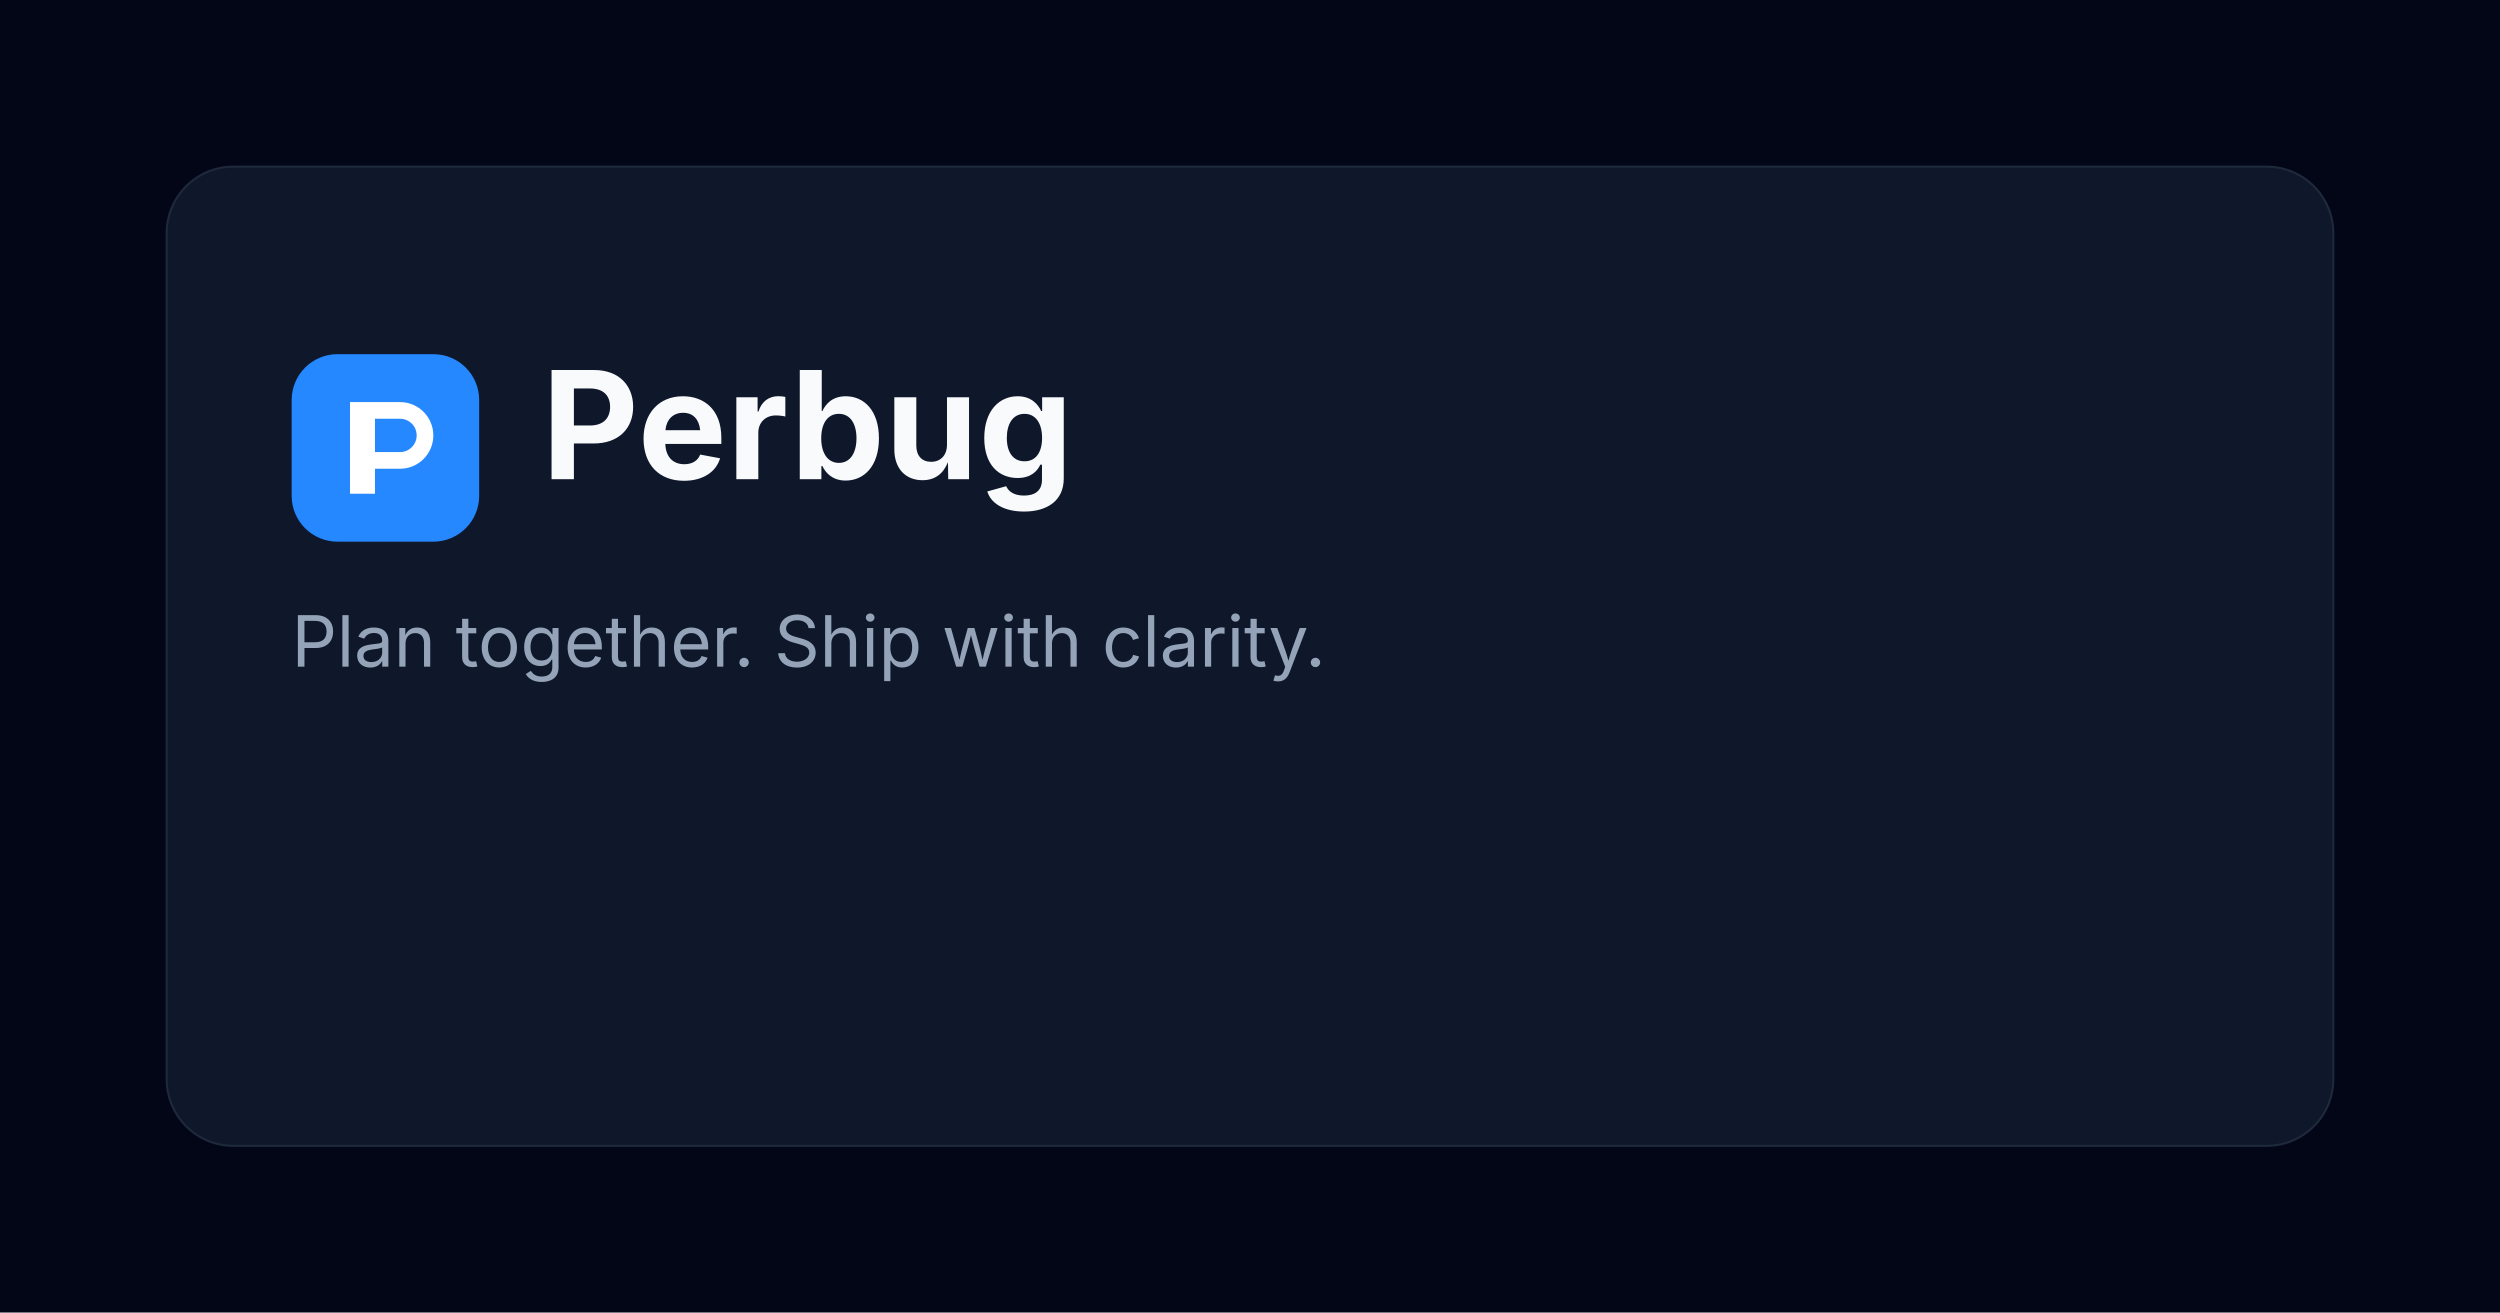
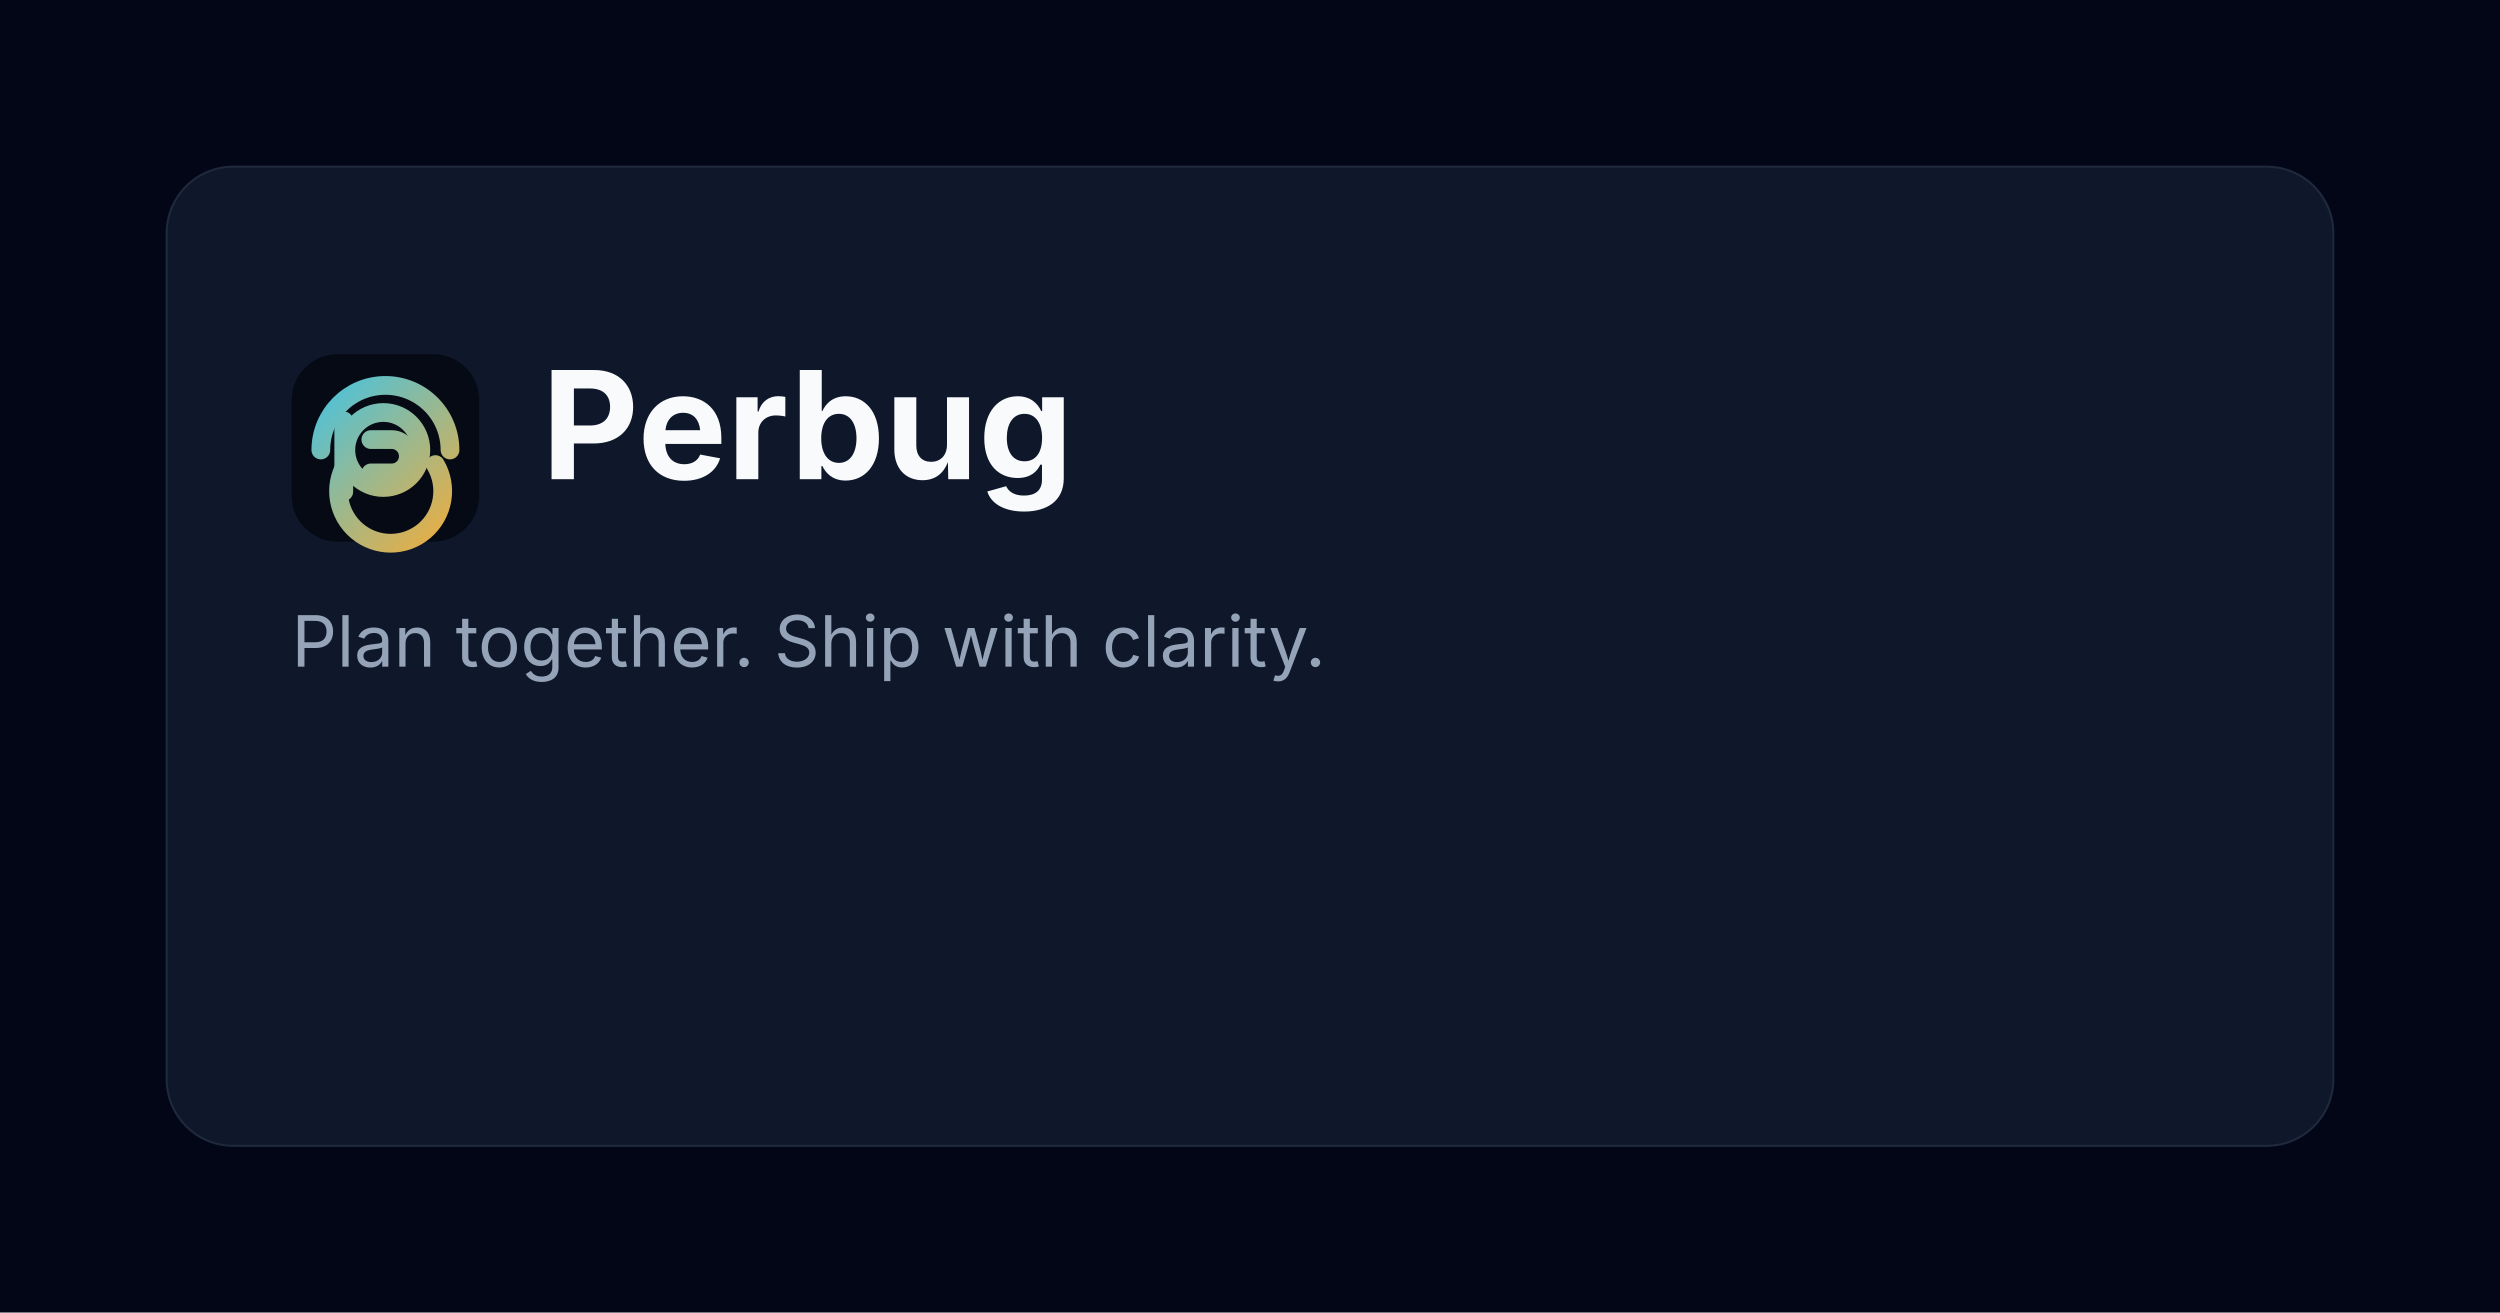
<svg xmlns="http://www.w3.org/2000/svg" width="1200" height="630" viewBox="0 0 1200 630" fill="none">
+   <defs>
+     <linearGradient id="socialMarkGradient" x1="140" y1="170" x2="230" y2="260" gradientUnits="userSpaceOnUse">
+       <stop stop-color="#27C7FF" />
+       <stop offset="1" stop-color="#FFAB2E" />
+     </linearGradient>
+   </defs>
  <rect width="1200" height="630" fill="#020617" />
  <rect x="80" y="80" width="1040" height="470" rx="32" fill="#0f172a" stroke="#1e293b" />
-   <rect x="140" y="170" width="90" height="90" rx="22" fill="#2588FF" />
-   <path d="M168 237V193H192C200.837 193 208 200.163 208 209C208 217.837 200.837 225 192 225H180V237H168ZM180 217H192C196.418 217 200 213.418 200 209C200 204.582 196.418 201 192 201H180V217Z" fill="white" />
+   <rect x="140" y="170" width="90" height="90" rx="22" fill="#060A14" />
+   <path d="M154 216A31 31 0 0 1 216 216" stroke="url(#socialMarkGradient)" stroke-width="9" stroke-linecap="round" />
+   <path d="M166 216A18 18 0 0 1 202 216A18 18 0 0 1 166 216" stroke="url(#socialMarkGradient)" stroke-width="9" stroke-linecap="round" />
+   <path d="M166 223A25 25 0 1 0 209 223" stroke="url(#socialMarkGradient)" stroke-width="9" stroke-linecap="round" />
+   <path d="M165 236V202" stroke="url(#socialMarkGradient)" stroke-width="9" stroke-linecap="round" />
+   <path d="M178 211H188A8 8 0 0 1 188 227H178" stroke="url(#socialMarkGradient)" stroke-width="9" stroke-linecap="round" stroke-linejoin="round" />
  <text x="260" y="230" fill="#F8FAFC" font-family="Inter, Arial, sans-serif" font-size="72" font-weight="700">Perbug</text>
  <text x="140" y="320" fill="#94A3B8" font-family="Inter, Arial, sans-serif" font-size="34">Plan together. Ship with clarity.</text>
</svg>
